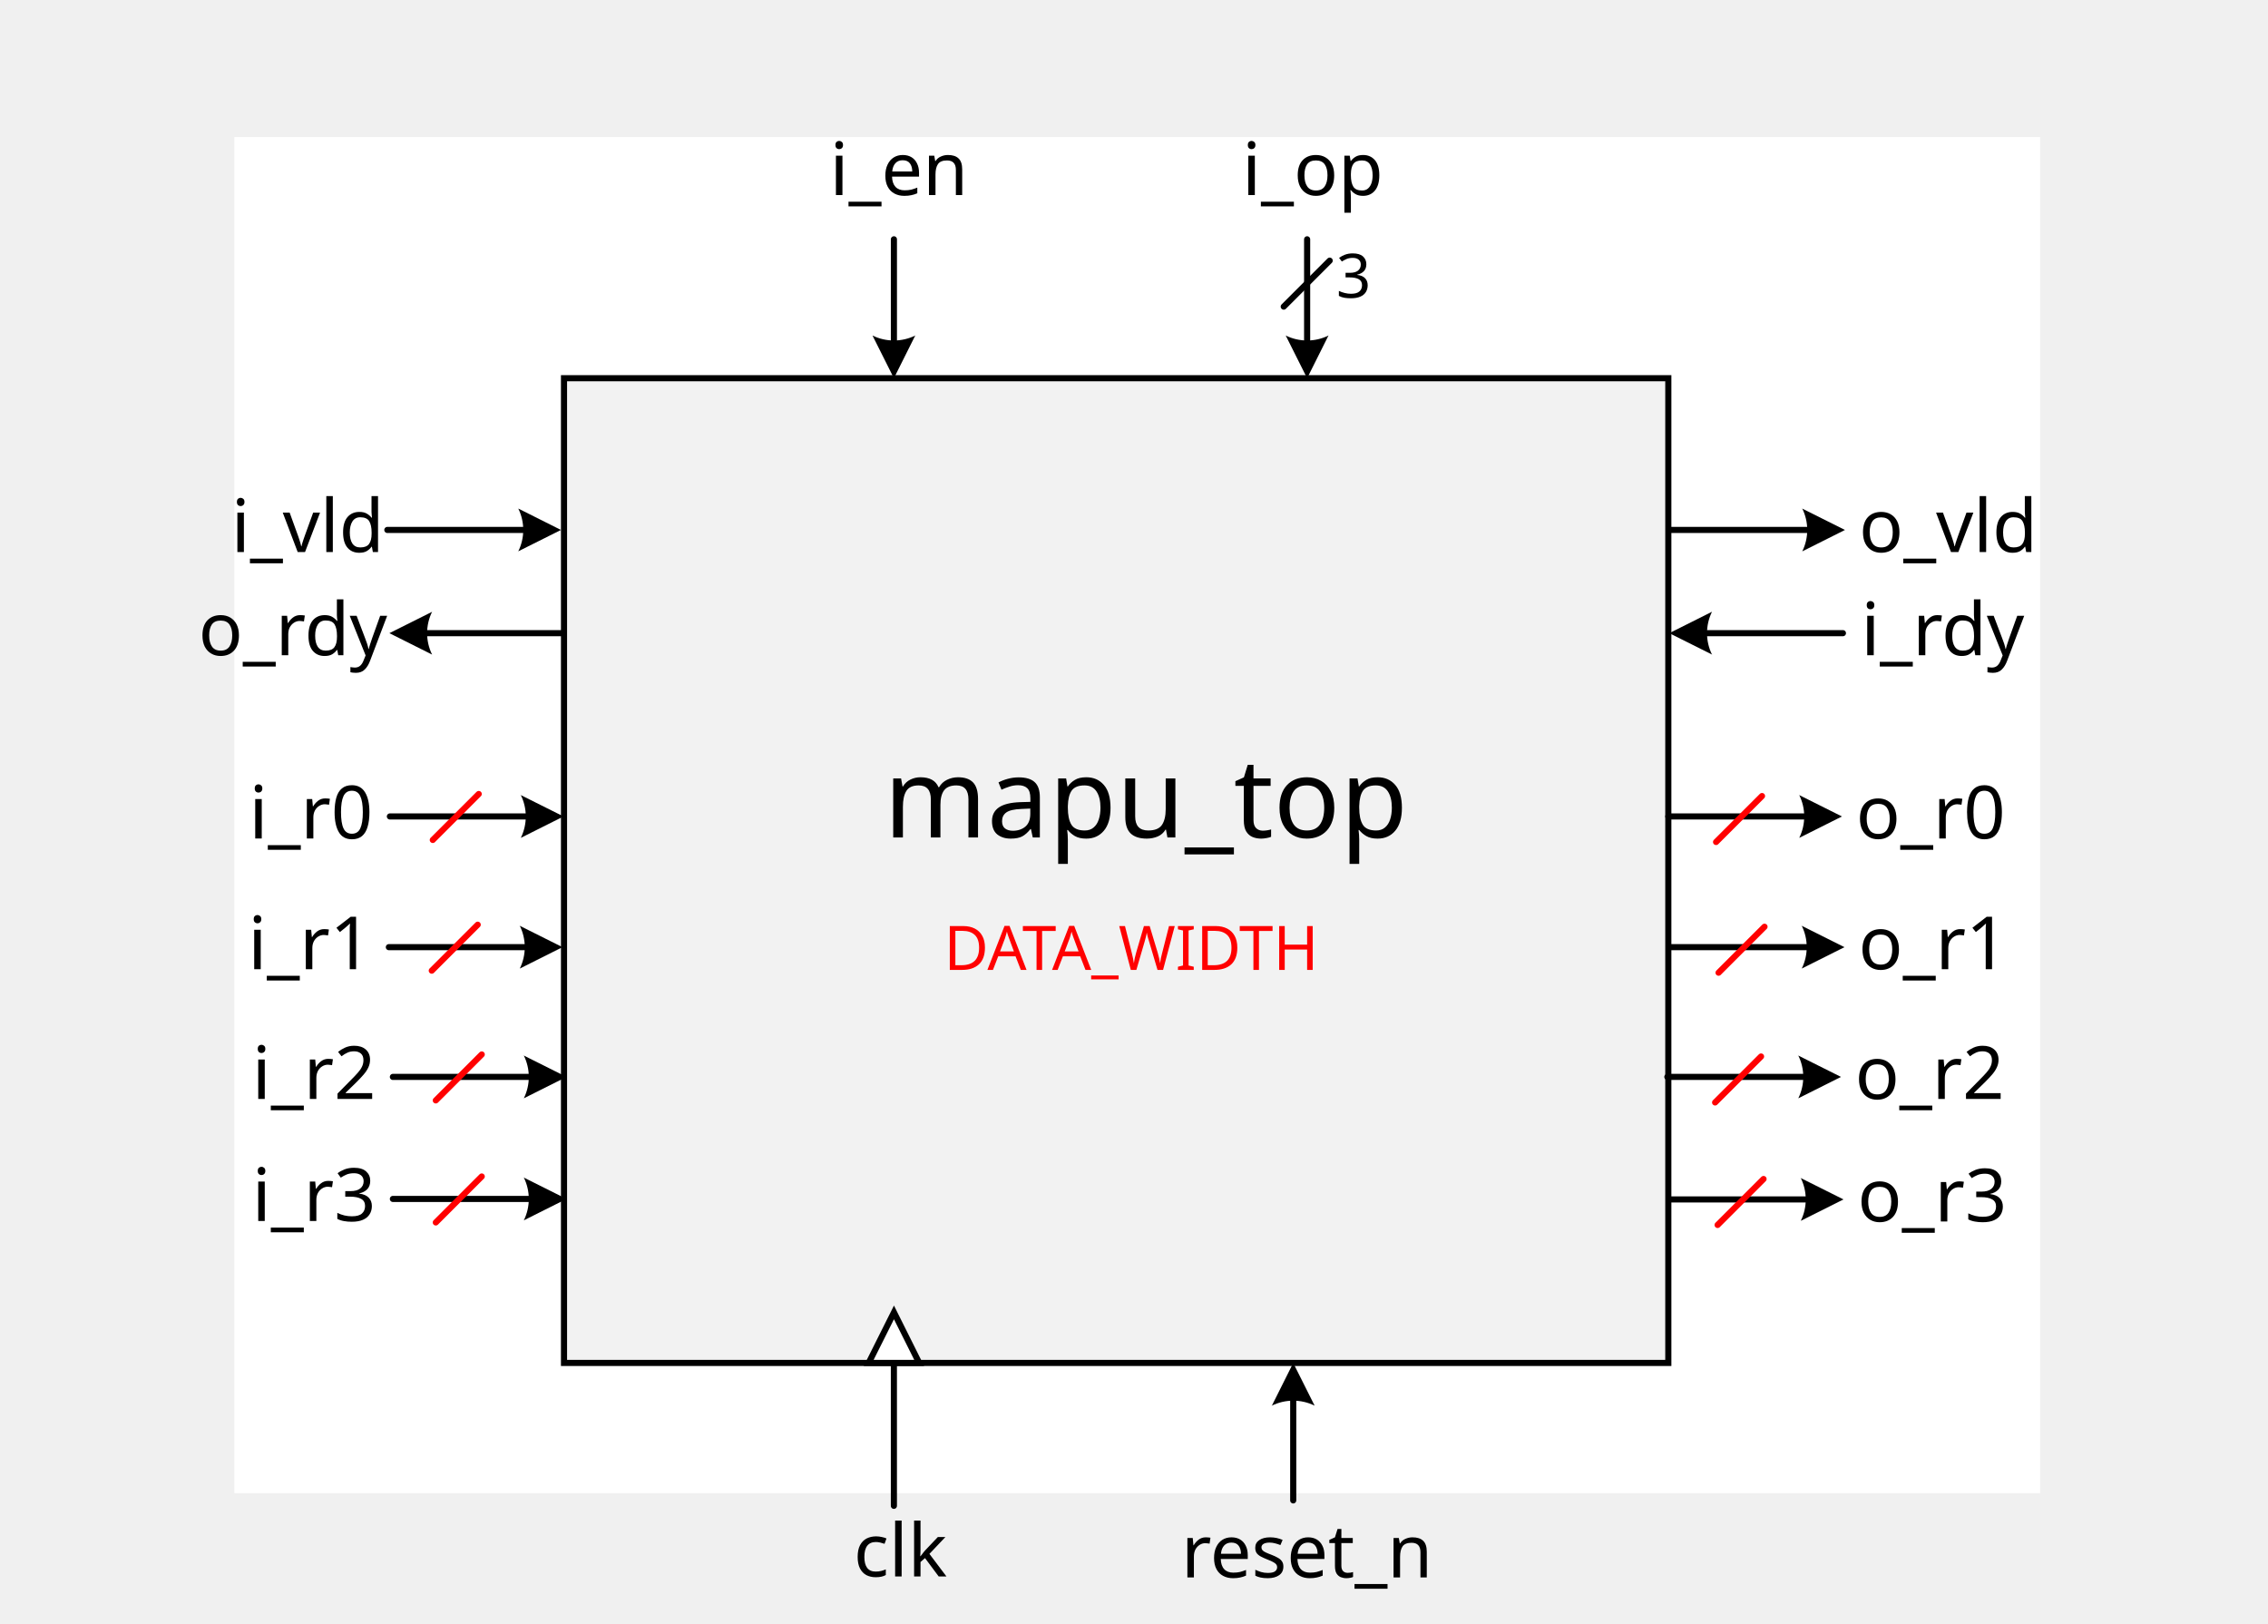
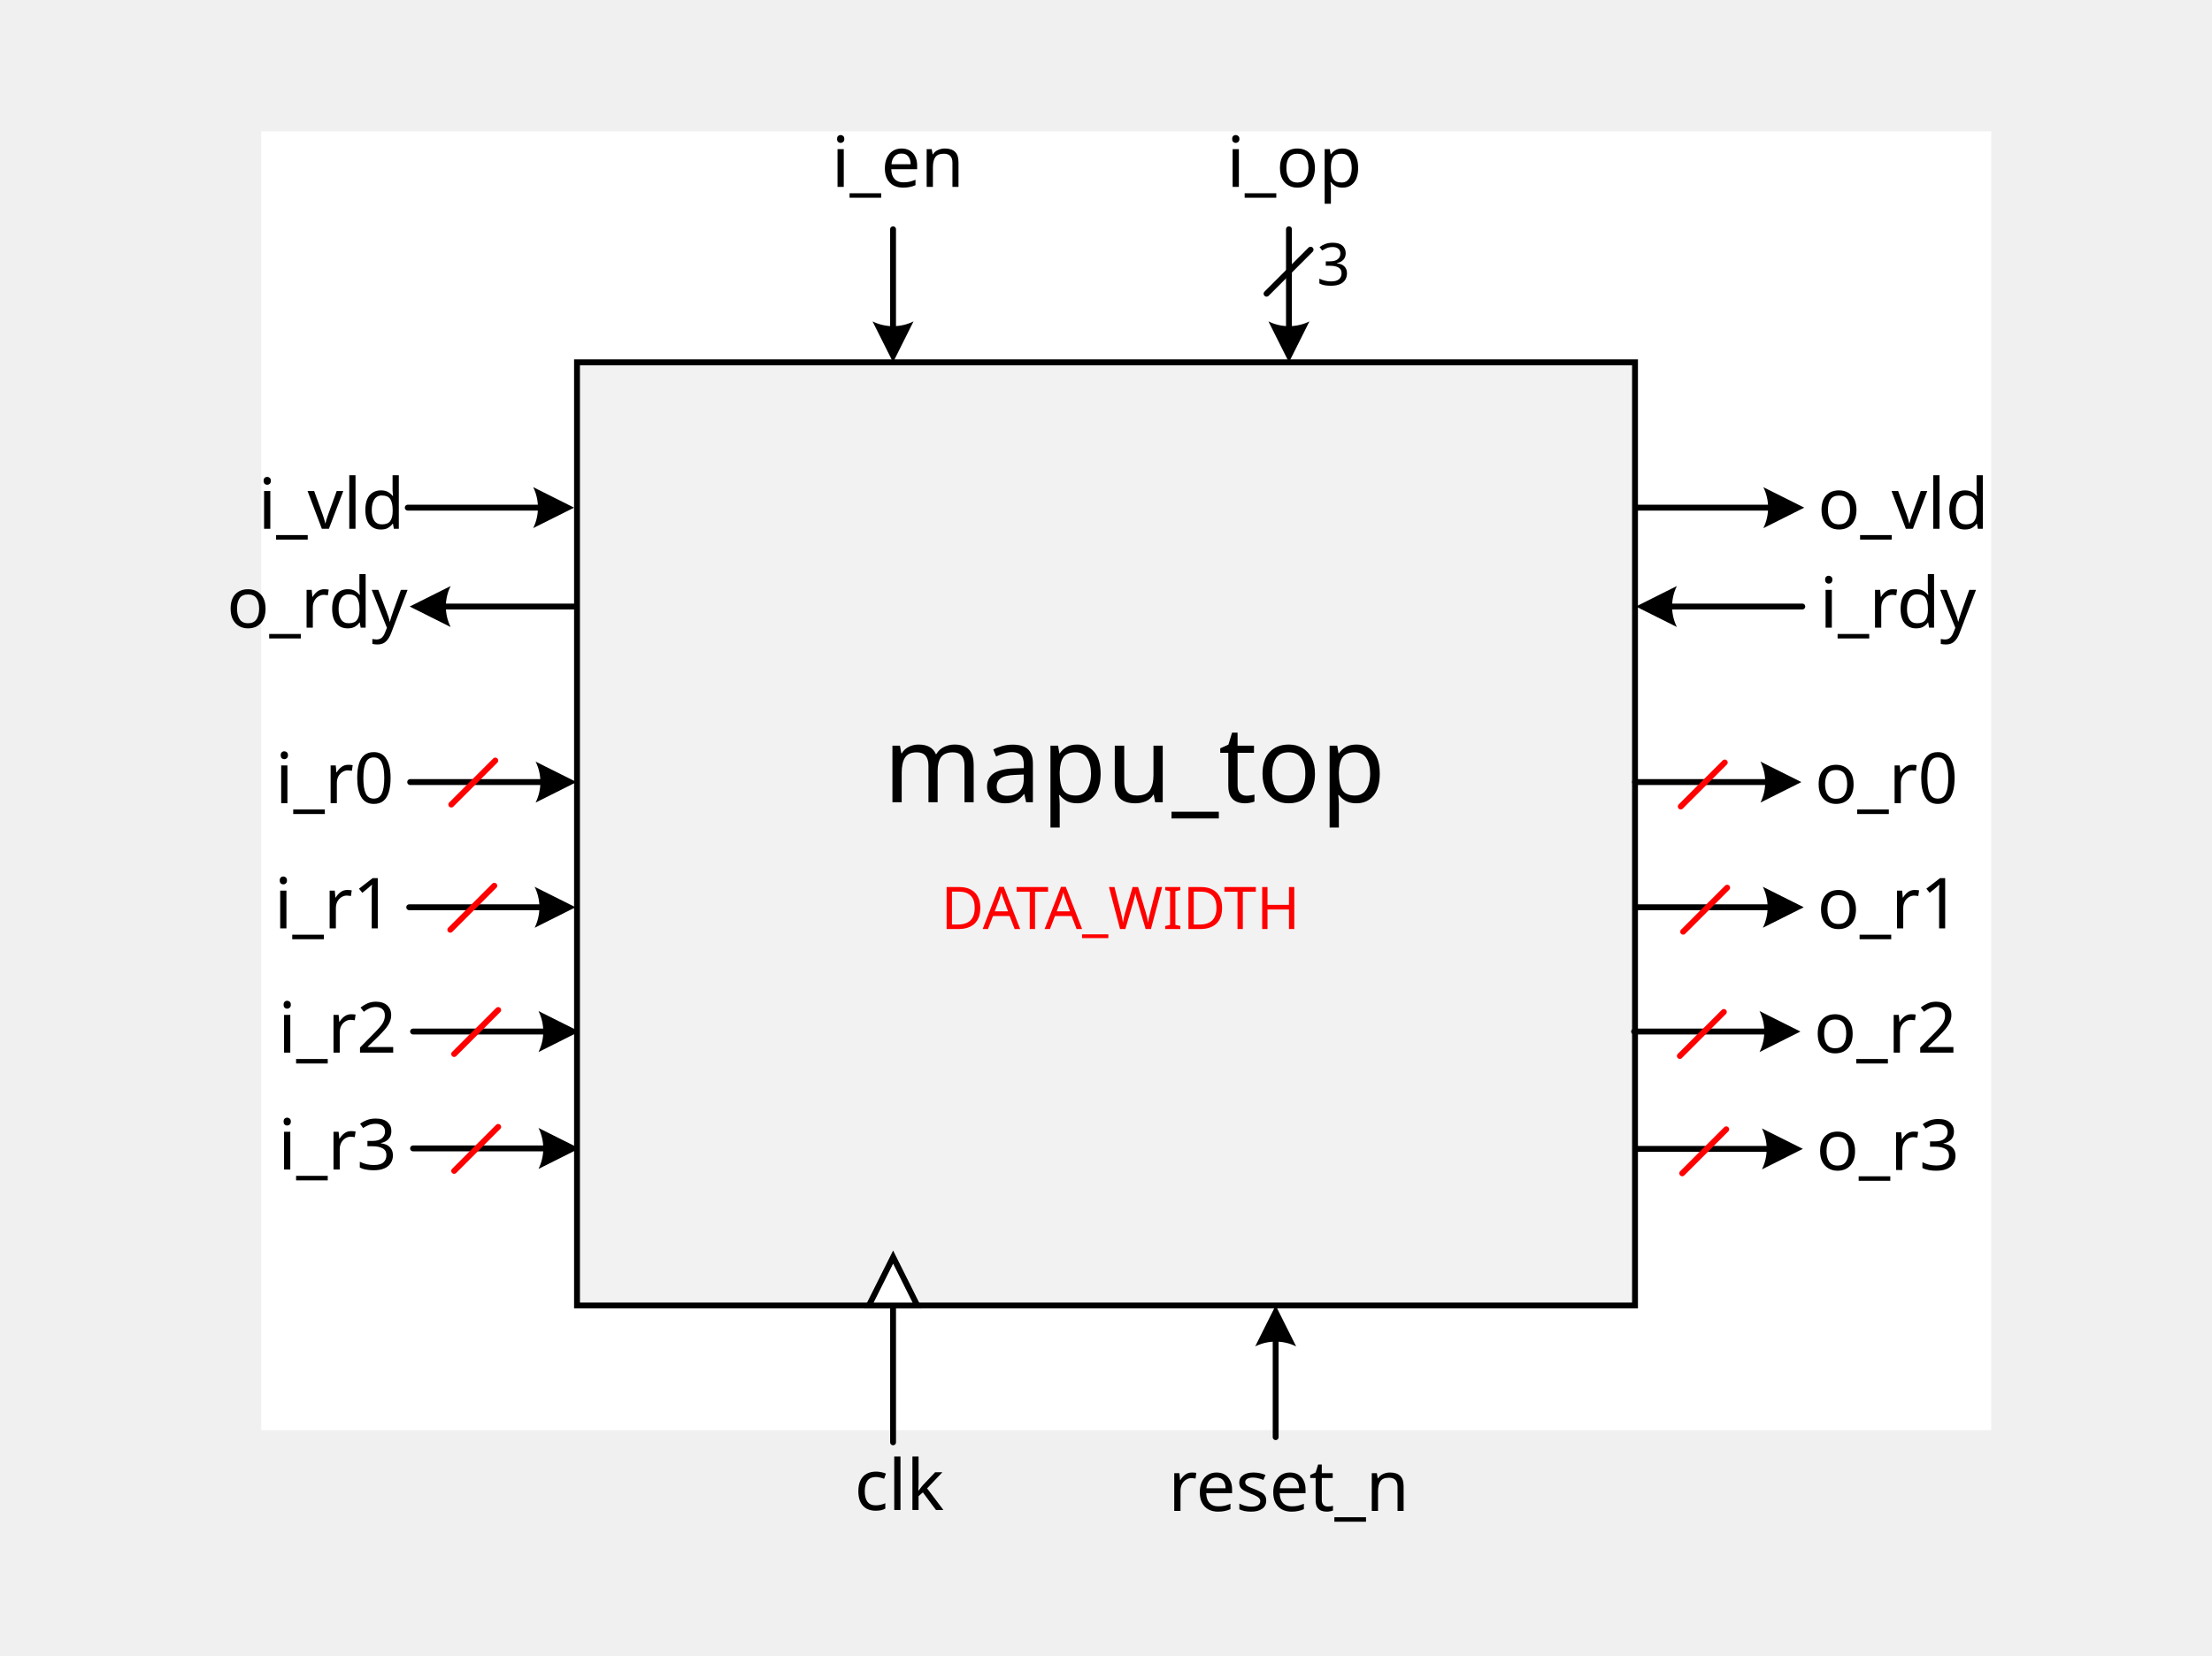
- <svg xmlns="http://www.w3.org/2000/svg" xmlns:xlink="http://www.w3.org/1999/xlink" width="5.143in" height="3.681in" viewBox="0 0 370.282 265.022" xml:space="preserve" color-interpolation-filters="sRGB" class="st14">
+ <svg xmlns="http://www.w3.org/2000/svg" xmlns:xlink="http://www.w3.org/1999/xlink" width="5.235in" height="3.919in" viewBox="0 0 376.943 282.169" xml:space="preserve" color-interpolation-filters="sRGB" class="st14">
  <style type="text/css">
	
		.st1 {fill:#ffffff;stroke:none;stroke-width:0.25}
		.st2 {fill:#f2f2f2;stroke:#000000;stroke-width:1}
		.st3 {fill:#000000;font-family:Calibri;font-size:1.5em}
		.st4 {fill:#ff0000;font-size:0.556em}
		.st5 {marker-end:url(#mrkr5-12);stroke:#000000;stroke-linecap:round;stroke-linejoin:round;stroke-width:1}
		.st6 {fill:#000000;fill-opacity:1;stroke:#000000;stroke-opacity:1;stroke-width:0.284}
		.st7 {stroke:#000000;stroke-linecap:round;stroke-linejoin:round;stroke-width:1}
		.st8 {fill:#ffffff;stroke:#000000;stroke-width:1}
		.st9 {fill:none;stroke:none;stroke-width:0.25}
		.st10 {fill:#000000;font-family:Calibri;font-size:1em}
		.st11 {fill:#000000;font-family:Calibri;font-size:0.833em}
		.st12 {stroke:#ff0000;stroke-linecap:round;stroke-linejoin:round;stroke-width:1}
		.st13 {marker-start:url(#mrkr5-157);stroke:#000000;stroke-linecap:round;stroke-linejoin:round;stroke-width:1}
		.st14 {fill:none;fill-rule:evenodd;font-size:12px;overflow:visible;stroke-linecap:square;stroke-miterlimit:3}
	
	</style>
  <defs id="Markers">
    <g id="lend5">
      <path d="M 2 1 L 0 0 L 1.981 -0.993 C 1.672 -0.365 1.673 0.373 1.985 1 " style="stroke:none" />
    </g>
    <marker id="mrkr5-12" class="st6" refX="-6.16" orient="auto" markerUnits="strokeWidth" overflow="visible">
      <use xlink:href="#lend5" transform="scale(-3.52,-3.52) " />
    </marker>
    <marker id="mrkr5-157" class="st6" refX="5.8" orient="auto" markerUnits="strokeWidth" overflow="visible">
      <use xlink:href="#lend5" transform="scale(3.52) " />
    </marker>
  </defs>
  <g>
-     <g id="shape71-1" transform="translate(38.2677,-21.2598)">
-       <rect x="0" y="43.636" width="294.803" height="221.386" class="st1" />
-     </g>
-     <g id="shape1-3" transform="translate(92.0823,-42.5197)">
-       <rect x="0" y="104.264" width="180.293" height="160.758" class="st2" />
-       <text x="52.22" y="179.24" class="st3">mapu_top <tspan x="62.02" dy="2.16em" class="st4">DATA_WIDTH</tspan>
+     <g id="shape71-1" transform="translate(44.5122,-38.4075)">
+       <rect x="0" y="60.783" width="294.803" height="221.386" class="st1" />
+     </g>
+     <g id="shape1-3" transform="translate(98.3268,-59.6673)">
+       <rect x="0" y="121.412" width="180.293" height="160.758" class="st2" />
+       <text x="52.22" y="196.39" class="st3">mapu_top <tspan x="62.02" dy="2.16em" class="st4">DATA_WIDTH</tspan>
      </text>
    </g>
-     <g id="shape8-7" transform="translate(410.962,39.0672) rotate(90)">
-       <path d="M0 265.02 L16.52 265.02" class="st5" />
-     </g>
-     <g id="shape10-13" transform="translate(478.427,39.0672) rotate(90)">
-       <path d="M0 265.02 L16.52 265.02" class="st5" />
-     </g>
-     <g id="shape11-18" transform="translate(-53.8842,244.943) rotate(-90)">
-       <path d="M0 265.02 L16.28 265.02" class="st5" />
-     </g>
-     <g id="shape12-23" transform="translate(-119.081,245.829) rotate(-90)">
-       <path d="M0 265.02 L23.33 265.02" class="st7" />
-     </g>
-     <g id="shape14-26" transform="translate(141.822,-42.5197)">
-       <path d="M8.25 265.02 L4.13 256.77 L0 265.02 L8.25 265.02 Z" class="st8" />
-     </g>
-     <g id="shape18-28" transform="translate(130.052,-226.772)">
-       <rect x="0" y="245.022" width="31.821" height="20" class="st9" />
-       <text x="5.41" y="258.62" class="st10">i_en</text>
-     </g>
-     <g id="shape19-31" transform="translate(197.559,-226.772)">
-       <rect x="0" y="245.022" width="31.821" height="20" class="st9" />
-       <text x="5.23" y="258.62" class="st10">i_op</text>
-     </g>
-     <g id="shape20-34" transform="translate(131.767,-1.25984)">
-       <rect x="0" y="245.022" width="28.478" height="20" class="st9" />
-       <text x="7.6" y="258.62" class="st10">clk</text>
-     </g>
-     <g id="shape21-37" transform="translate(188.662,-1.10236)">
-       <rect x="0" y="245.022" width="45.486" height="20" class="st9" />
-       <text x="4.18" y="258.62" class="st10">reset_n</text>
-     </g>
-     <g id="shape28-40" transform="translate(404.488,229.95) rotate(135)">
-       <path d="M0 265.02 L10.61 265.02" class="st7" />
-     </g>
-     <g id="shape29-43" transform="translate(214.137,-214.299)">
-       <rect x="0" y="254.784" width="12.472" height="10.238" class="st9" />
-       <text x="4" y="262.9" class="st11">3</text>
-     </g>
-     <g id="group39-46" transform="translate(18.6577,-79.2126)">
+     <g id="shape8-7" transform="translate(434.354,39.0672) rotate(90)">
+       <path d="M0 282.17 L16.52 282.17" class="st5" />
+     </g>
+     <g id="shape10-13" transform="translate(501.819,39.0672) rotate(90)">
+       <path d="M0 282.17 L16.52 282.17" class="st5" />
+     </g>
+     <g id="shape11-18" transform="translate(-64.7874,244.943) rotate(-90)">
+       <path d="M0 282.17 L16.28 282.17" class="st5" />
+     </g>
+     <g id="shape12-23" transform="translate(-129.984,245.829) rotate(-90)">
+       <path d="M0 282.17 L23.33 282.17" class="st7" />
+     </g>
+     <g id="shape14-26" transform="translate(148.066,-59.6673)">
+       <path d="M8.25 282.17 L4.13 273.92 L0 282.17 L8.25 282.17 Z" class="st8" />
+     </g>
+     <g id="shape18-28" transform="translate(136.296,-243.919)">
+       <rect x="0" y="262.169" width="31.821" height="20" class="st9" />
+       <text x="5.41" y="275.77" class="st10">i_en</text>
+     </g>
+     <g id="shape19-31" transform="translate(203.804,-243.919)">
+       <rect x="0" y="262.169" width="31.821" height="20" class="st9" />
+       <text x="5.23" y="275.77" class="st10">i_op</text>
+     </g>
+     <g id="shape20-34" transform="translate(138.012,-18.4075)">
+       <rect x="0" y="262.169" width="28.478" height="20" class="st9" />
+       <text x="7.6" y="275.77" class="st10">clk</text>
+     </g>
+     <g id="shape21-37" transform="translate(194.907,-18.25)">
+       <rect x="0" y="262.169" width="45.486" height="20" class="st9" />
+       <text x="4.18" y="275.77" class="st10">reset_n</text>
+     </g>
+     <g id="shape28-40" transform="translate(422.858,242.075) rotate(135)">
+       <path d="M0 282.17 L10.61 282.17" class="st7" />
+     </g>
+     <g id="shape29-43" transform="translate(220.381,-231.447)">
+       <rect x="0" y="271.931" width="12.472" height="10.238" class="st9" />
+       <text x="4" y="280.05" class="st11">3</text>
+     </g>
+     <g id="group39-46" transform="translate(24.9022,-96.3602)">
      <g id="shape40-47" transform="translate(45.4859,-10)">
-         <path d="M0 265.02 L22.19 265.02" class="st5" />
-       </g>
-       <g id="shape41-52" transform="translate(247.391,438.752) rotate(135)">
-         <path d="M0 265.02 L10.61 265.02" class="st12" />
+         <path d="M0 282.17 L22.19 282.17" class="st5" />
+       </g>
+       <g id="shape41-52" transform="translate(259.516,468.025) rotate(135)">
+         <path d="M0 282.17 L10.61 282.17" class="st12" />
      </g>
      <g id="shape42-55">
-         <rect x="0" y="245.022" width="45.486" height="20" class="st9" />
-         <text x="22.49" y="258.62" class="st10">i_r2</text>
-       </g>
-     </g>
-     <g id="group43-58" transform="translate(18.6577,-59.2913)">
+         <rect x="0" y="262.169" width="45.486" height="20" class="st9" />
+         <text x="22.49" y="275.77" class="st10">i_r2</text>
+       </g>
+     </g>
+     <g id="group43-58" transform="translate(24.9022,-76.439)">
      <g id="shape44-59" transform="translate(45.4859,-10)">
-         <path d="M0 265.02 L22.19 265.02" class="st5" />
-       </g>
-       <g id="shape45-64" transform="translate(247.391,438.752) rotate(135)">
-         <path d="M0 265.02 L10.61 265.02" class="st12" />
+         <path d="M0 282.17 L22.19 282.17" class="st5" />
+       </g>
+       <g id="shape45-64" transform="translate(259.516,468.025) rotate(135)">
+         <path d="M0 282.17 L10.61 282.17" class="st12" />
      </g>
      <g id="shape46-67">
-         <rect x="0" y="245.022" width="45.486" height="20" class="st9" />
-         <text x="22.49" y="258.62" class="st10">i_r3</text>
-       </g>
-     </g>
-     <g id="group49-70" transform="translate(272.375,-121.732)">
-       <g id="shape6-71" transform="translate(2.869E-05,-10) rotate(6.20258E-06)">
-         <path d="M0 265.02 L22.19 265.02" class="st5" />
-       </g>
-       <g id="shape17-76" transform="translate(202.696,439.085) rotate(135)">
-         <path d="M0 265.02 L10.61 265.02" class="st12" />
-       </g>
-       <g id="shape23-79" transform="translate(26.6361,5.68434E-14)">
-         <rect x="0" y="245.022" width="52.613" height="20" class="st9" />
-         <text x="4" y="258.62" class="st10">o_r0</text>
-       </g>
-     </g>
-     <g id="group50-82" transform="translate(272.783,-100.394)">
-       <g id="shape51-83" transform="translate(2.869E-05,-10) rotate(6.20258E-06)">
-         <path d="M0 265.02 L22.19 265.02" class="st5" />
-       </g>
-       <g id="shape52-88" transform="translate(202.696,439.085) rotate(135)">
-         <path d="M0 265.02 L10.61 265.02" class="st12" />
-       </g>
-       <g id="shape53-91" transform="translate(26.6361,5.68434E-14)">
-         <rect x="0" y="245.022" width="52.613" height="20" class="st9" />
-         <text x="4" y="258.62" class="st10">o_r1</text>
-       </g>
-     </g>
-     <g id="group63-94" transform="translate(272.218,-79.2126)">
-       <g id="shape64-95" transform="translate(2.869E-05,-10) rotate(6.20258E-06)">
-         <path d="M0 265.02 L22.19 265.02" class="st5" />
-       </g>
-       <g id="shape65-100" transform="translate(202.696,439.085) rotate(135)">
-         <path d="M0 265.02 L10.61 265.02" class="st12" />
-       </g>
-       <g id="shape66-103" transform="translate(26.6361,5.68434E-14)">
-         <rect x="0" y="245.022" width="52.613" height="20" class="st9" />
-         <text x="4" y="258.62" class="st10">o_r2</text>
-       </g>
-     </g>
-     <g id="group67-106" transform="translate(272.625,-59.2126)">
-       <g id="shape68-107" transform="translate(2.869E-05,-10) rotate(6.20258E-06)">
-         <path d="M0 265.02 L22.19 265.02" class="st5" />
-       </g>
-       <g id="shape69-112" transform="translate(202.696,439.085) rotate(135)">
-         <path d="M0 265.02 L10.61 265.02" class="st12" />
-       </g>
-       <g id="shape70-115" transform="translate(26.6361,5.68434E-14)">
-         <rect x="0" y="245.022" width="52.613" height="20" class="st9" />
-         <text x="4" y="258.62" class="st10">o_r3</text>
-       </g>
-     </g>
-     <g id="group72-118" transform="translate(18.1667,-121.732)">
+         <rect x="0" y="262.169" width="45.486" height="20" class="st9" />
+         <text x="22.49" y="275.77" class="st10">i_r3</text>
+       </g>
+     </g>
+     <g id="group49-70" transform="translate(278.62,-138.88)">
+       <g id="shape6-71" transform="translate(3.05464E-05,-10) rotate(6.20258E-06)">
+         <path d="M0 282.17 L22.19 282.17" class="st5" />
+       </g>
+       <g id="shape17-76" transform="translate(214.821,468.358) rotate(135)">
+         <path d="M0 282.17 L10.61 282.17" class="st12" />
+       </g>
+       <g id="shape23-79" transform="translate(26.6361,0)">
+         <rect x="0" y="262.169" width="52.613" height="20" class="st9" />
+         <text x="4" y="275.77" class="st10">o_r0</text>
+       </g>
+     </g>
+     <g id="group50-82" transform="translate(279.027,-117.541)">
+       <g id="shape51-83" transform="translate(3.05464E-05,-10) rotate(6.20258E-06)">
+         <path d="M0 282.17 L22.19 282.17" class="st5" />
+       </g>
+       <g id="shape52-88" transform="translate(214.821,468.358) rotate(135)">
+         <path d="M0 282.17 L10.61 282.17" class="st12" />
+       </g>
+       <g id="shape53-91" transform="translate(26.6361,0)">
+         <rect x="0" y="262.169" width="52.613" height="20" class="st9" />
+         <text x="4" y="275.77" class="st10">o_r1</text>
+       </g>
+     </g>
+     <g id="group63-94" transform="translate(278.462,-96.3602)">
+       <g id="shape64-95" transform="translate(3.05464E-05,-10) rotate(6.20258E-06)">
+         <path d="M0 282.17 L22.19 282.17" class="st5" />
+       </g>
+       <g id="shape65-100" transform="translate(214.821,468.358) rotate(135)">
+         <path d="M0 282.17 L10.61 282.17" class="st12" />
+       </g>
+       <g id="shape66-103" transform="translate(26.6361,0)">
+         <rect x="0" y="262.169" width="52.613" height="20" class="st9" />
+         <text x="4" y="275.77" class="st10">o_r2</text>
+       </g>
+     </g>
+     <g id="group67-106" transform="translate(278.87,-76.3602)">
+       <g id="shape68-107" transform="translate(3.05464E-05,-10) rotate(6.20258E-06)">
+         <path d="M0 282.17 L22.19 282.17" class="st5" />
+       </g>
+       <g id="shape69-112" transform="translate(214.821,468.358) rotate(135)">
+         <path d="M0 282.17 L10.61 282.17" class="st12" />
+       </g>
+       <g id="shape70-115" transform="translate(26.6361,0)">
+         <rect x="0" y="262.169" width="52.613" height="20" class="st9" />
+         <text x="4" y="275.77" class="st10">o_r3</text>
+       </g>
+     </g>
+     <g id="group72-118" transform="translate(24.4112,-138.88)">
      <g id="shape73-119" transform="translate(45.4859,-10)">
-         <path d="M0 265.02 L22.19 265.02" class="st5" />
-       </g>
-       <g id="shape74-124" transform="translate(247.391,438.752) rotate(135)">
-         <path d="M0 265.02 L10.61 265.02" class="st12" />
+         <path d="M0 282.17 L22.19 282.17" class="st5" />
+       </g>
+       <g id="shape74-124" transform="translate(259.516,468.025) rotate(135)">
+         <path d="M0 282.17 L10.61 282.17" class="st12" />
      </g>
      <g id="shape75-127">
-         <rect x="0" y="245.022" width="45.486" height="20" class="st9" />
-         <text x="22.49" y="258.62" class="st10">i_r0</text>
-       </g>
-     </g>
-     <g id="group76-130" transform="translate(18,-100.394)">
+         <rect x="0" y="262.169" width="45.486" height="20" class="st9" />
+         <text x="22.49" y="275.77" class="st10">i_r0</text>
+       </g>
+     </g>
+     <g id="group76-130" transform="translate(24.2444,-117.541)">
      <g id="shape77-131" transform="translate(45.4859,-10)">
-         <path d="M0 265.02 L22.19 265.02" class="st5" />
-       </g>
-       <g id="shape78-136" transform="translate(247.391,438.752) rotate(135)">
-         <path d="M0 265.02 L10.61 265.02" class="st12" />
+         <path d="M0 282.17 L22.19 282.17" class="st5" />
+       </g>
+       <g id="shape78-136" transform="translate(259.516,468.025) rotate(135)">
+         <path d="M0 282.17 L10.61 282.17" class="st12" />
      </g>
      <g id="shape79-139">
-         <rect x="0" y="245.022" width="45.486" height="20" class="st9" />
-         <text x="22.49" y="258.62" class="st10">i_r1</text>
-       </g>
-     </g>
-     <g id="group80-142" transform="translate(272.866,-168.504)">
-       <g id="shape81-143" transform="translate(2.869E-05,-10) rotate(6.20258E-06)">
-         <path d="M0 265.02 L22.19 265.02" class="st5" />
-       </g>
-       <g id="shape83-148" transform="translate(26.6361,5.68434E-14)">
-         <rect x="0" y="245.022" width="52.613" height="20" class="st9" />
-         <text x="4" y="258.62" class="st10">o_vld</text>
-       </g>
-     </g>
-     <g id="group84-151" transform="translate(272.533,-151.654)">
-       <g id="shape85-152" transform="translate(2.869E-05,-10) rotate(6.20258E-06)">
-         <path d="M5.8 265.02 L6.16 265.02 L28.35 265.02" class="st13" />
-       </g>
-       <g id="shape86-158" transform="translate(27.3031,5.68434E-14)">
-         <rect x="0" y="245.022" width="52.613" height="20" class="st9" />
-         <text x="4" y="258.62" class="st10">i_rdy</text>
-       </g>
-     </g>
-     <g id="group87-161" transform="translate(91.5879,-168.504) scale(-1,1)">
-       <g id="shape88-162" transform="translate(2.869E-05,-10) rotate(6.20258E-06)">
-         <path d="M5.8 265.02 L6.16 265.02 L28.35 265.02" class="st13" />
-       </g>
-       <g id="shape89-167" transform="translate(26.6361,5.68434E-14)">
-         <rect x="0" y="245.022" width="52.613" height="20" class="st9" />
-         <text x="-27.21" y="258.62" transform="scale(-1,1)" class="st10">i_vld</text>
-       </g>
-     </g>
-     <g id="group90-170" transform="translate(91.9214,-151.654) scale(-1,1)">
-       <g id="shape91-171" transform="translate(2.869E-05,-10) rotate(6.20258E-06)">
-         <path d="M0 265.02 L22.19 265.02" class="st5" />
-       </g>
-       <g id="shape92-176" transform="translate(27.3031,5.68434E-14)">
-         <rect x="0" y="245.022" width="52.613" height="20" class="st9" />
-         <text x="-32.22" y="258.62" transform="scale(-1,1)" class="st10">o_rdy</text>
+         <rect x="0" y="262.169" width="45.486" height="20" class="st9" />
+         <text x="22.49" y="275.77" class="st10">i_r1</text>
+       </g>
+     </g>
+     <g id="group80-142" transform="translate(279.111,-185.652)">
+       <g id="shape81-143" transform="translate(3.05464E-05,-10) rotate(6.20258E-06)">
+         <path d="M0 282.17 L22.19 282.17" class="st5" />
+       </g>
+       <g id="shape83-148" transform="translate(26.6361,0)">
+         <rect x="0" y="262.169" width="52.613" height="20" class="st9" />
+         <text x="4" y="275.77" class="st10">o_vld</text>
+       </g>
+     </g>
+     <g id="group84-151" transform="translate(278.777,-168.801)">
+       <g id="shape85-152" transform="translate(3.05464E-05,-10) rotate(6.20258E-06)">
+         <path d="M5.8 282.17 L6.16 282.17 L28.35 282.17" class="st13" />
+       </g>
+       <g id="shape86-158" transform="translate(27.3031,0)">
+         <rect x="0" y="262.169" width="52.613" height="20" class="st9" />
+         <text x="4" y="275.77" class="st10">i_rdy</text>
+       </g>
+     </g>
+     <g id="group87-161" transform="translate(97.8323,-185.652) scale(-1,1)">
+       <g id="shape88-162" transform="translate(3.05464E-05,-10) rotate(6.20258E-06)">
+         <path d="M5.8 282.17 L6.16 282.17 L28.35 282.17" class="st13" />
+       </g>
+       <g id="shape89-167" transform="translate(26.6361,0)">
+         <rect x="0" y="262.169" width="52.613" height="20" class="st9" />
+         <text x="-27.21" y="275.77" transform="scale(-1,1)" class="st10">i_vld</text>
+       </g>
+     </g>
+     <g id="group90-170" transform="translate(98.1658,-168.801) scale(-1,1)">
+       <g id="shape91-171" transform="translate(3.05464E-05,-10) rotate(6.20258E-06)">
+         <path d="M0 282.17 L22.19 282.17" class="st5" />
+       </g>
+       <g id="shape92-176" transform="translate(27.3031,0)">
+         <rect x="0" y="262.169" width="52.613" height="20" class="st9" />
+         <text x="-32.22" y="275.77" transform="scale(-1,1)" class="st10">o_rdy</text>
      </g>
    </g>
  </g>
</svg>
